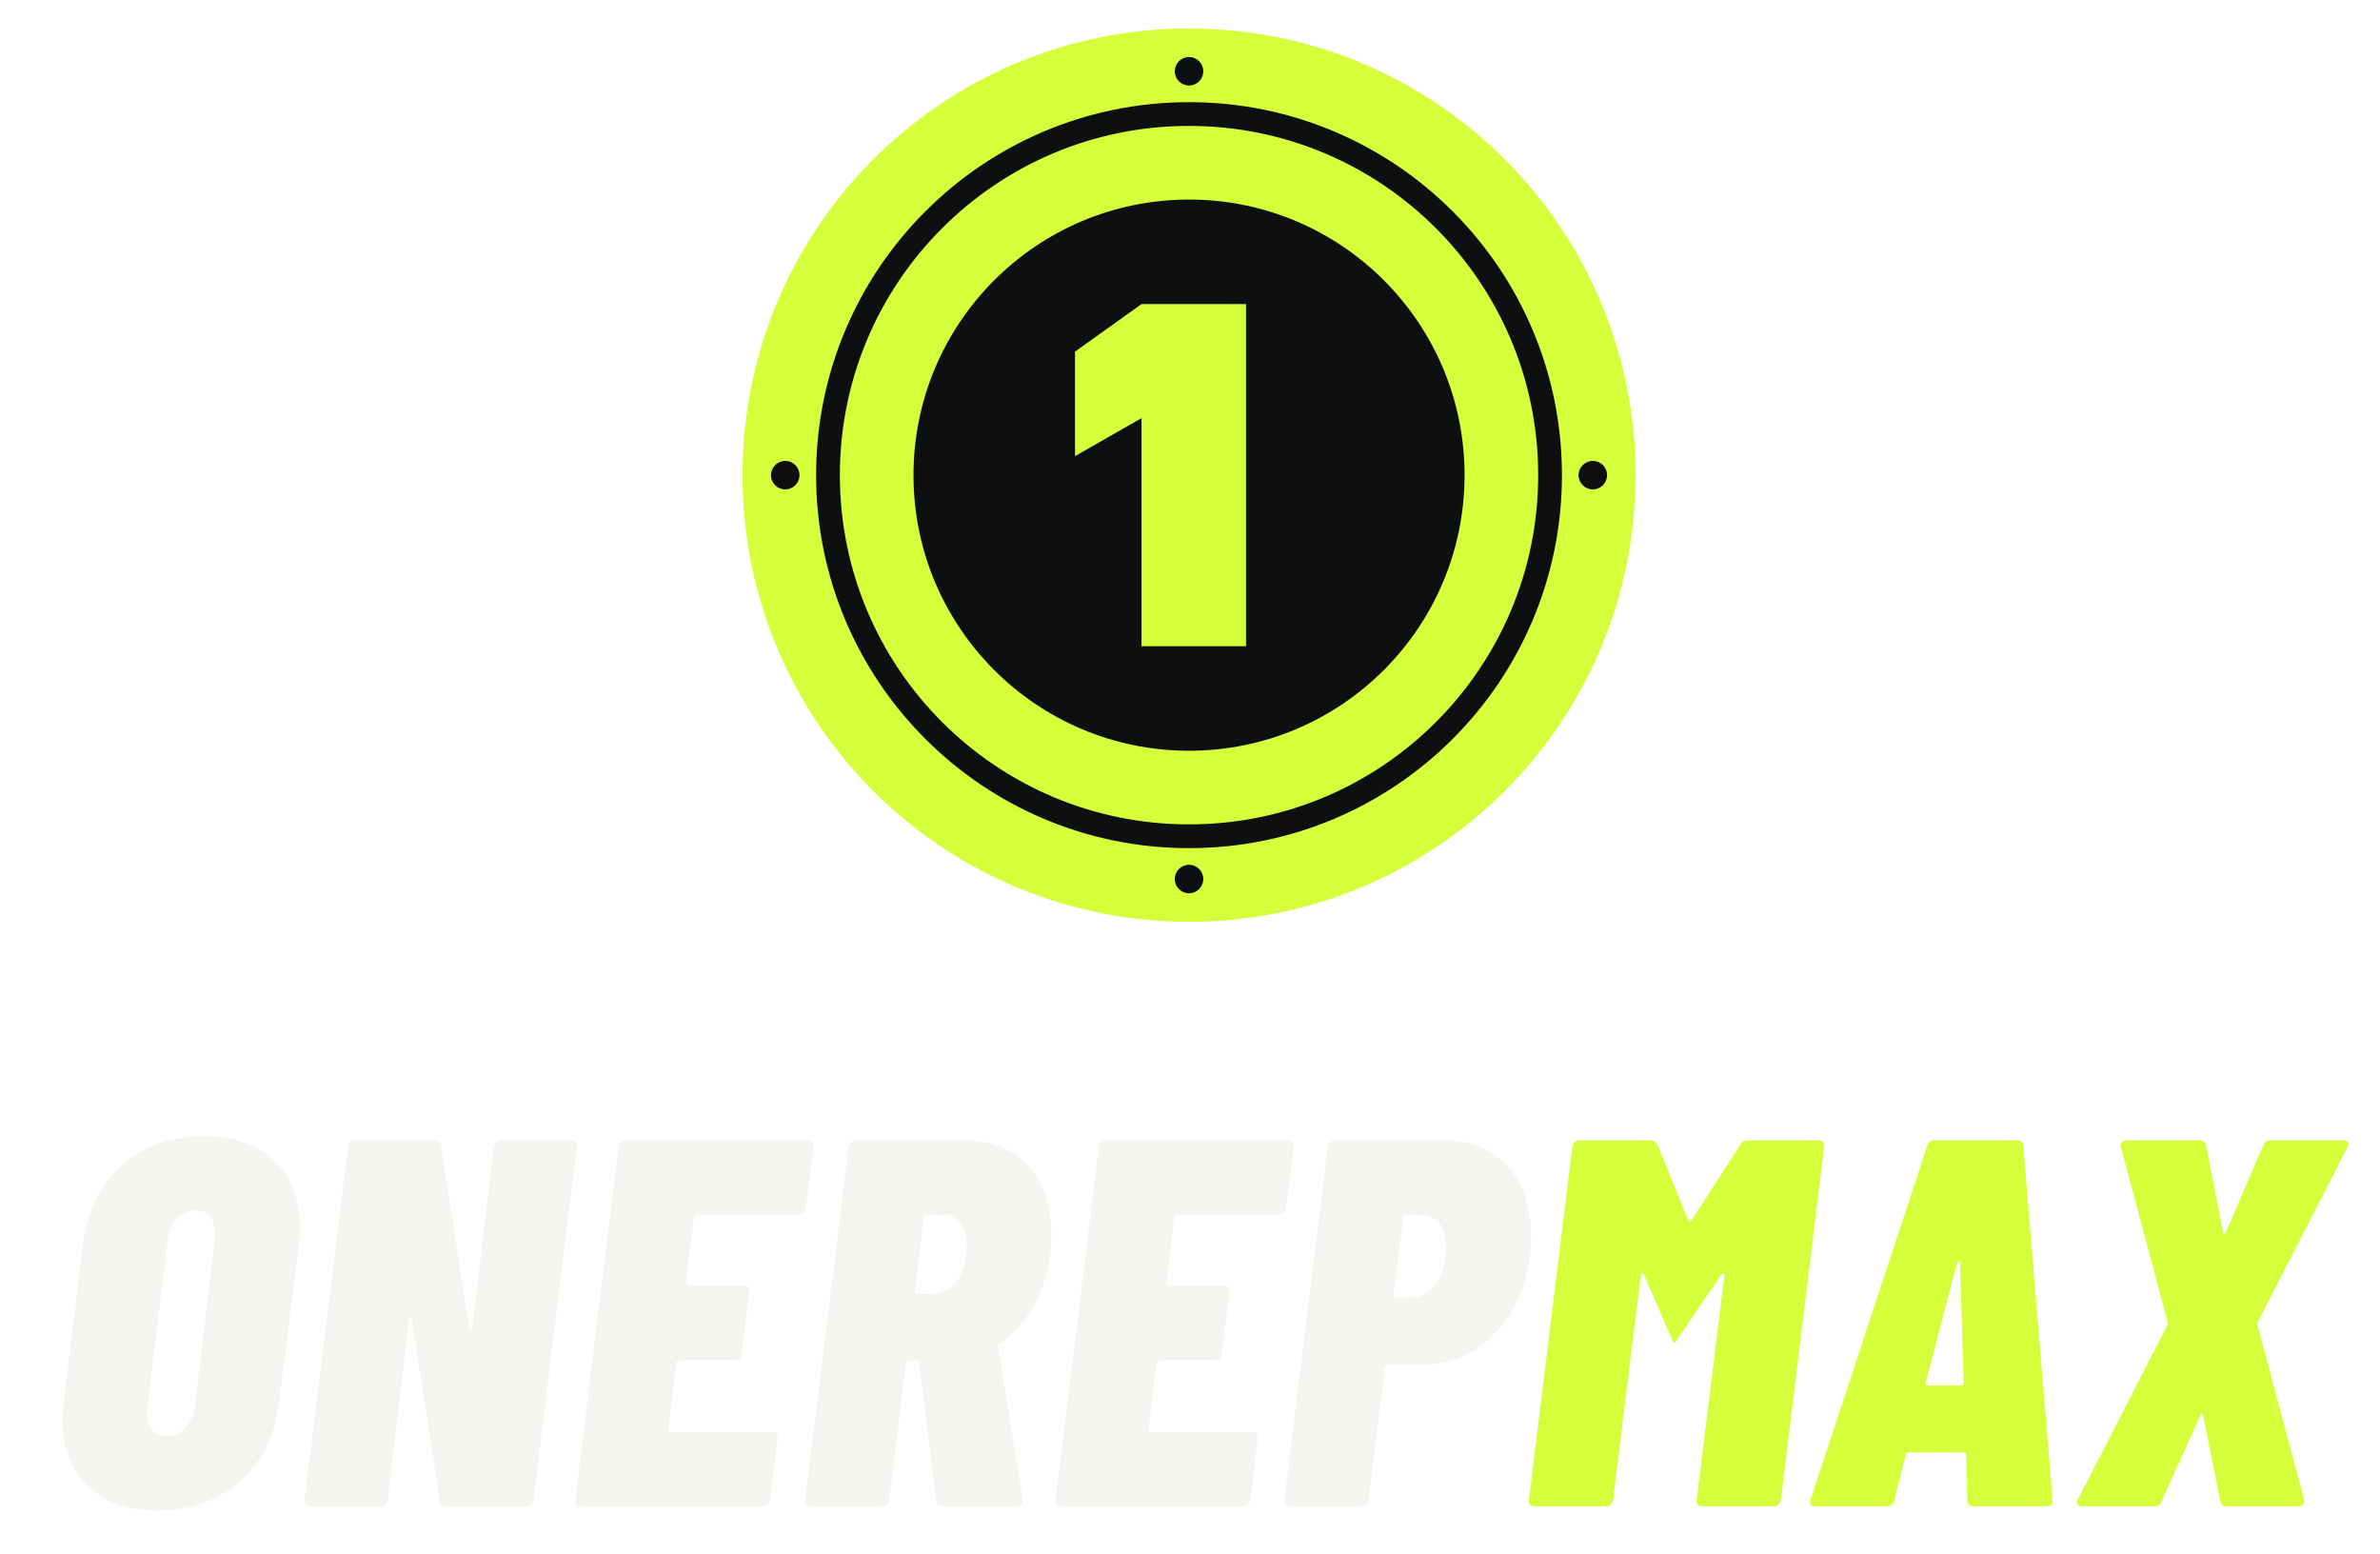
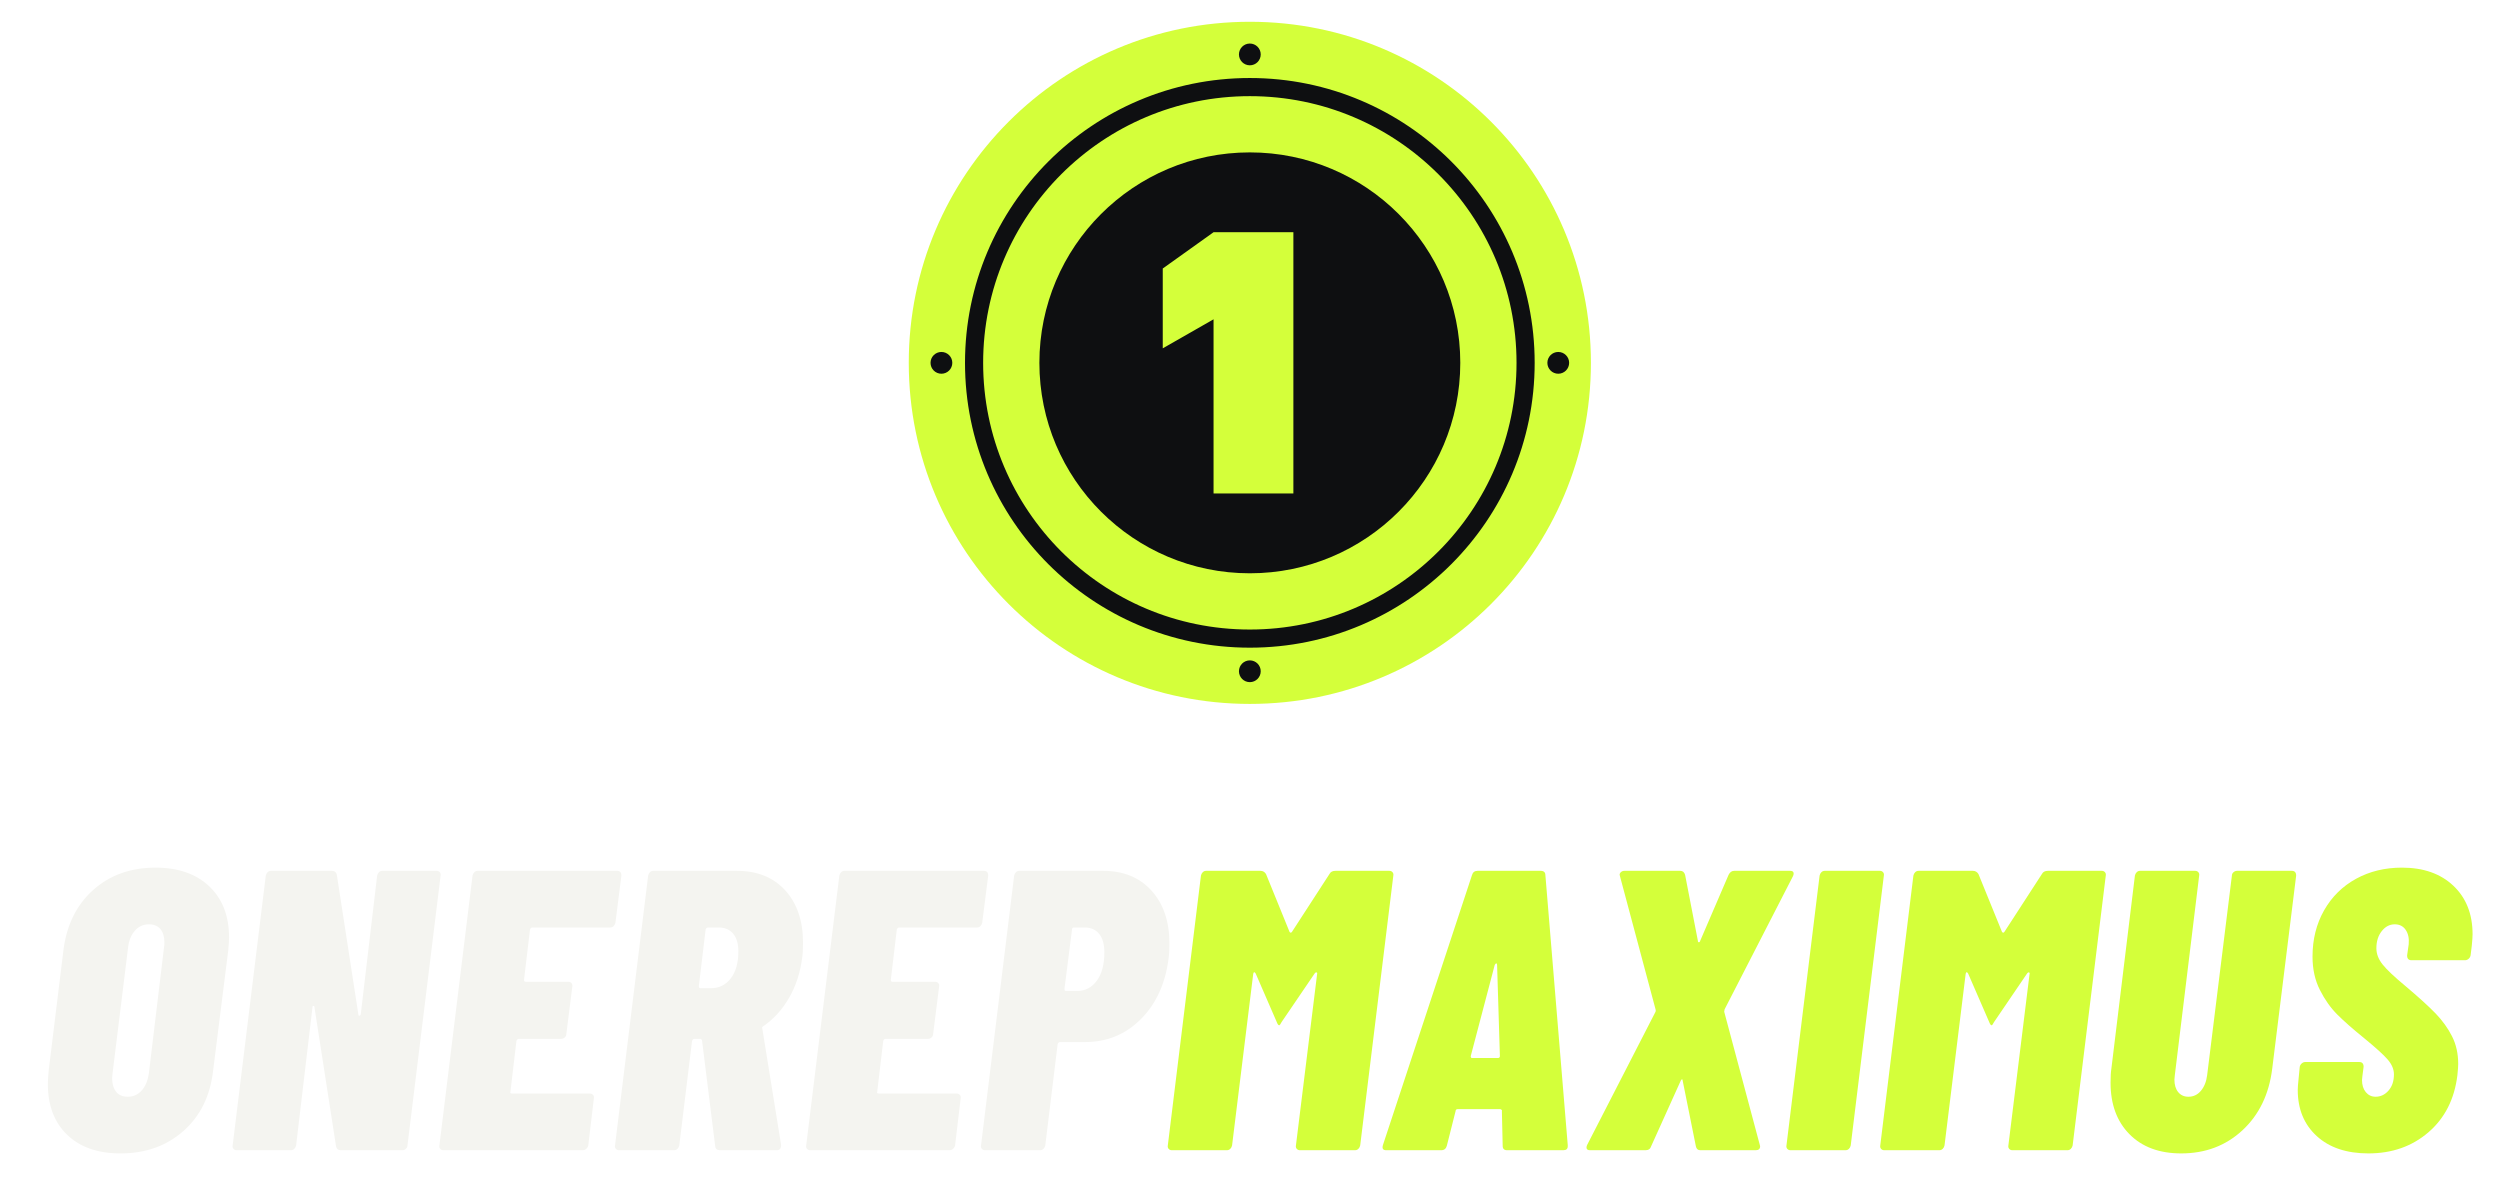
- <svg xmlns="http://www.w3.org/2000/svg" viewBox="0 0 501 327" width="501" height="327" role="img" aria-label="OneRepMax">
-   <g transform="translate(150.295 0) scale(1)">
+ <svg xmlns="http://www.w3.org/2000/svg" viewBox="0 0 689 327" width="689" height="327" role="img" aria-label="OneRepMaximus">
+   <g transform="translate(244.455 0) scale(1)">
    <circle cx="100" cy="100" r="94" fill="#D4FF3A" />
    <circle cx="100" cy="100" r="76" fill="none" stroke="#0E0F11" stroke-width="5" />
    <circle cx="100" cy="100" r="58" fill="#0E0F11" />
    <path fill="#D4FF3A" d="M90 64 L112 64 L112 136 L90 136 L90 88 L76 96 L76 74 Z" />
    <circle cx="100" cy="15" r="3" fill="#0E0F11" />
    <circle cx="100" cy="185" r="3" fill="#0E0F11" />
    <circle cx="15" cy="100" r="3" fill="#0E0F11" />
    <circle cx="185" cy="100" r="3" fill="#0E0F11" />
  </g>
  <g fill="#F4F4F0">
    <path transform="translate(10.00 317.00) scale(0.11 -0.11)" d="M29 166Q29 177 31 199L68 501Q80 596 142.5 652.0Q205 708 299 708Q384 708 433.5 661.0Q483 614 483 533Q483 523 481 501L443 199Q432 104 368.5 48.0Q305 -8 211 -8Q126 -8 77.5 38.5Q29 85 29 166ZM282 192 320 508Q321 513 321 521Q321 542 311.0 554.0Q301 566 282 566Q261 566 247.0 550.0Q233 534 230 508L191 192L190 181Q190 159 200.0 146.5Q210 134 229 134Q250 134 264.0 149.5Q278 165 282 192Z" />
    <path transform="translate(62.36 317.00) scale(0.11 -0.11)" d="M391 700H527Q532 700 535.0 696.5Q538 693 537 688L454 12Q454 7 450.0 3.5Q446 0 441 0H287Q277 0 275 10L221 358Q221 361 218.5 361.5Q216 362 216 358L175 12Q174 7 170.5 3.5Q167 0 162 0H26Q21 0 18.0 3.5Q15 7 16 12L99 688Q100 693 103.5 696.5Q107 700 112 700H264Q275 700 277 690L331 340Q331 337 333.5 337.0Q336 337 337 341L378 688Q379 693 382.5 696.5Q386 700 391 700Z" />
    <path transform="translate(119.34 317.00) scale(0.11 -0.11)" d="M444 558H249Q245 558 243 553L228 427Q228 422 232 422H339Q344 422 347.0 418.5Q350 415 349 410L334 291Q334 286 330.0 282.5Q326 279 321 279H215Q211 279 209 274L194 147Q192 142 198 142H393Q398 142 401.0 138.5Q404 135 403 130L389 12Q388 7 384.0 3.5Q380 0 375 0H26Q21 0 18.0 3.5Q15 7 16 12L99 688Q100 693 103.5 696.5Q107 700 112 700H461Q472 700 472 688L457 570Q456 565 452.5 561.5Q449 558 444 558Z" />
    <path transform="translate(167.74 317.00) scale(0.11 -0.11)" d="M267 10 234 275Q233 279 229 279H215Q211 279 209 274L177 12Q176 7 172.5 3.5Q169 0 164 0H26Q21 0 18.0 3.5Q15 7 16 12L99 688Q100 693 103.5 696.5Q107 700 112 700H321Q398 700 442.5 651.0Q487 602 487 520Q487 496 485 483Q478 427 452.5 382.5Q427 338 388 311Q386 310 385.0 308.5Q384 307 385 305L432 14V12Q432 0 421 0H279Q268 0 267 10ZM243 553 226 411Q226 406 230 406H257Q287 406 306.0 430.5Q325 455 325 498Q325 527 312.0 542.5Q299 558 276 558H249Q245 558 243 553Z" />
    <path transform="translate(220.43 317.00) scale(0.11 -0.11)" d="M444 558H249Q245 558 243 553L228 427Q228 422 232 422H339Q344 422 347.0 418.5Q350 415 349 410L334 291Q334 286 330.0 282.5Q326 279 321 279H215Q211 279 209 274L194 147Q192 142 198 142H393Q398 142 401.0 138.5Q404 135 403 130L389 12Q388 7 384.0 3.5Q380 0 375 0H26Q21 0 18.0 3.5Q15 7 16 12L99 688Q100 693 103.5 696.5Q107 700 112 700H461Q472 700 472 688L457 570Q456 565 452.5 561.5Q449 558 444 558Z" />
    <path transform="translate(268.83 317.00) scale(0.11 -0.11)" d="M486 518Q486 494 484 481Q472 386 414.5 328.5Q357 271 275 271H212Q208 271 206 266L175 12Q174 7 170.5 3.5Q167 0 162 0H24Q19 0 16.0 3.5Q13 7 14 12L97 688Q98 693 101.5 696.5Q105 700 110 700H320Q396 700 441.0 650.5Q486 601 486 518ZM323 496Q323 526 310.0 542.0Q297 558 274 558H247Q242 558 242 553L223 404Q223 399 227 399H255Q285 399 304.0 424.5Q323 450 323 496Z" />
  </g>
  <g fill="#D4FF3A">
    <path transform="translate(320.64 317.00) scale(0.11 -0.11)" d="M431 700H566Q571 700 574.0 696.5Q577 693 576 688L493 12Q492 7 488.5 3.5Q485 0 480 0H342Q337 0 334.0 3.5Q331 7 332 12L385 441Q386 445 383.5 445.5Q381 446 379 443L296 321Q292 313 290 313Q287 313 284 321L231 443Q229 446 227.5 446.0Q226 446 225 442L172 12Q171 7 167.5 3.5Q164 0 159 0H21Q16 0 13.0 3.5Q10 7 11 12L94 688Q95 693 98.5 696.5Q102 700 107 700H243Q252 700 257 692L316 547Q319 543 322 547L416 692Q420 700 431 700Z" />
    <path transform="translate(381.47 317.00) scale(0.11 -0.11)" d="M297 11 295 98Q296 100 294.0 101.5Q292 103 290 103H185Q179 103 179 98L157 11Q154 0 143 0H5Q-7 0 -3 13L220 689Q223 700 234 700H392Q404 700 404 689L460 13V10Q460 0 449 0H308Q297 0 297 11ZM220 231H285Q290 231 290 236L283 464Q283 468 281.0 468.0Q279 468 277 464L217 236Q217 231 220 231Z" />
    <path transform="translate(437.02 317.00) scale(0.11 -0.11)" d="M4 14 175 347Q176 350 175 353L86 686L85 690Q85 694 88.5 697.0Q92 700 97 700H237Q246 700 249 690L281 525Q281 521 283.5 521.0Q286 521 287 525L358 690Q363 700 372 700H512Q519 700 520.5 696.0Q522 692 519 686L348 353L347 347L436 14L437 10Q437 0 426 0H287Q278 0 276 10L243 174Q243 178 241.0 177.5Q239 177 238 174L164 10Q161 0 150 0H11Q4 0 2.5 4.0Q1 8 4 14Z" />
+     <path transform="translate(490.59 317.00) scale(0.11 -0.11)" d="M16 12 99 688Q100 693 103.5 696.5Q107 700 112 700H250Q255 700 258.0 696.5Q261 693 260 688L177 12Q176 7 172.5 3.5Q169 0 164 0H26Q21 0 18.0 3.5Q15 7 16 12Z" />
+     <path transform="translate(516.99 317.00) scale(0.11 -0.11)" d="M431 700H566Q571 700 574.0 696.5Q577 693 576 688L493 12Q492 7 488.5 3.5Q485 0 480 0H342Q337 0 334.0 3.5Q331 7 332 12L385 441Q386 445 383.5 445.5Q381 446 379 443L296 321Q292 313 290 313Q287 313 284 321L231 443Q229 446 227.5 446.0Q226 446 225 442L172 12Q171 7 167.5 3.5Q164 0 159 0H21Q16 0 13.0 3.5Q10 7 11 12L94 688Q95 693 98.5 696.5Q102 700 107 700H243Q252 700 257 692L316 547Q319 543 322 547L416 692Q420 700 431 700Z" />
+     <path transform="translate(577.82 317.00) scale(0.11 -0.11)" d="M35 169Q35 192 37 204L96 688Q97 693 100.5 696.5Q104 700 109 700H247Q252 700 255.0 696.5Q258 693 257 688L196 188L195 177Q195 157 204.5 145.5Q214 134 230 134Q249 134 261.5 149.0Q274 164 277 188L339 688Q339 693 343.0 696.5Q347 700 352 700H489Q500 700 500 688L440 204Q428 108 365.5 50.0Q303 -8 212 -8Q130 -8 82.5 40.0Q35 88 35 169Z" />
+     <path transform="translate(630.40 317.00) scale(0.11 -0.11)" d="M26 151Q26 160 28 178L31 209Q32 214 36.0 217.5Q40 221 45 221H180Q191 221 191 209L188 186L187 176Q187 157 196.5 145.5Q206 134 221 134Q240 134 253.5 149.5Q267 165 267 190Q267 209 251.5 227.0Q236 245 192 281Q150 315 125.0 340.0Q100 365 81.5 401.5Q63 438 63 485Q63 550 92.0 601.0Q121 652 172.0 680.0Q223 708 287 708Q368 708 416.0 662.5Q464 617 464 541Q464 532 462 512L459 488Q458 483 454.0 479.5Q450 476 445 476H311Q300 476 300 488L304 516Q306 538 296.5 552.0Q287 566 269 566Q250 566 236.5 549.0Q223 532 223 506Q223 485 238.5 465.5Q254 446 295 412Q346 369 371.5 342.5Q397 316 412.5 285.5Q428 255 428 216Q428 208 426 188Q415 98 353.5 45.0Q292 -8 203 -8Q121 -8 73.5 35.5Q26 79 26 151Z" />
  </g>
</svg>
